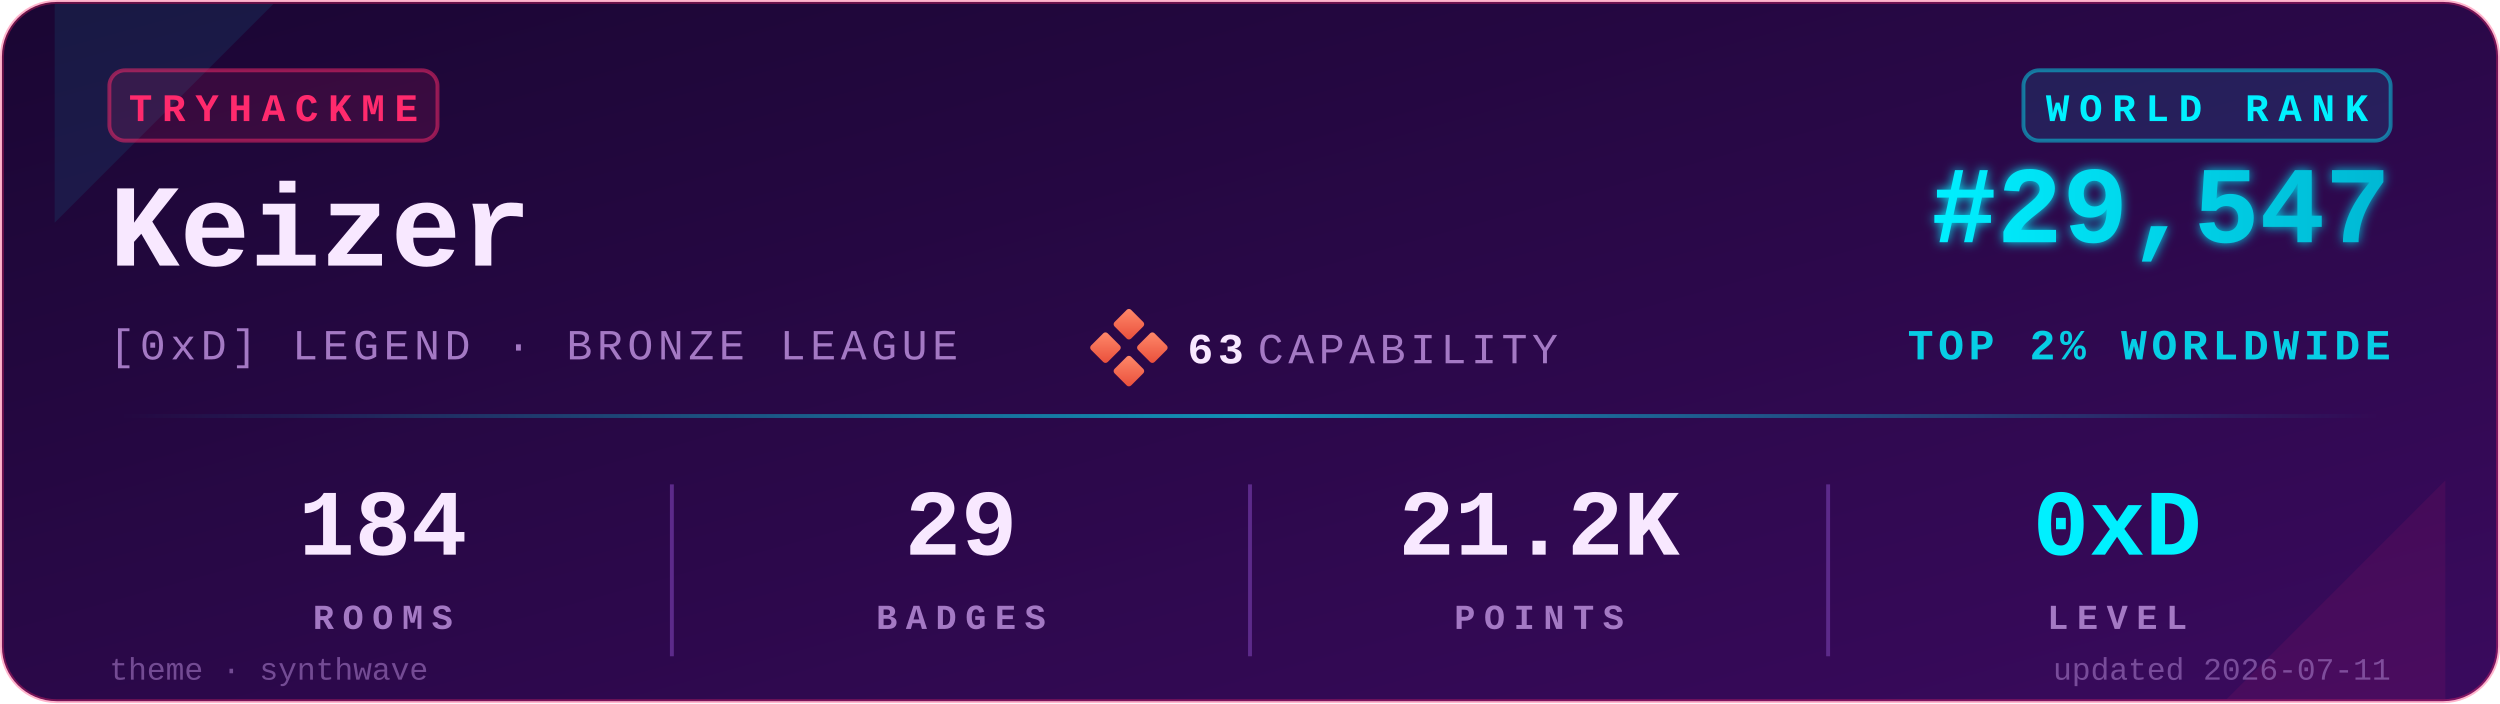
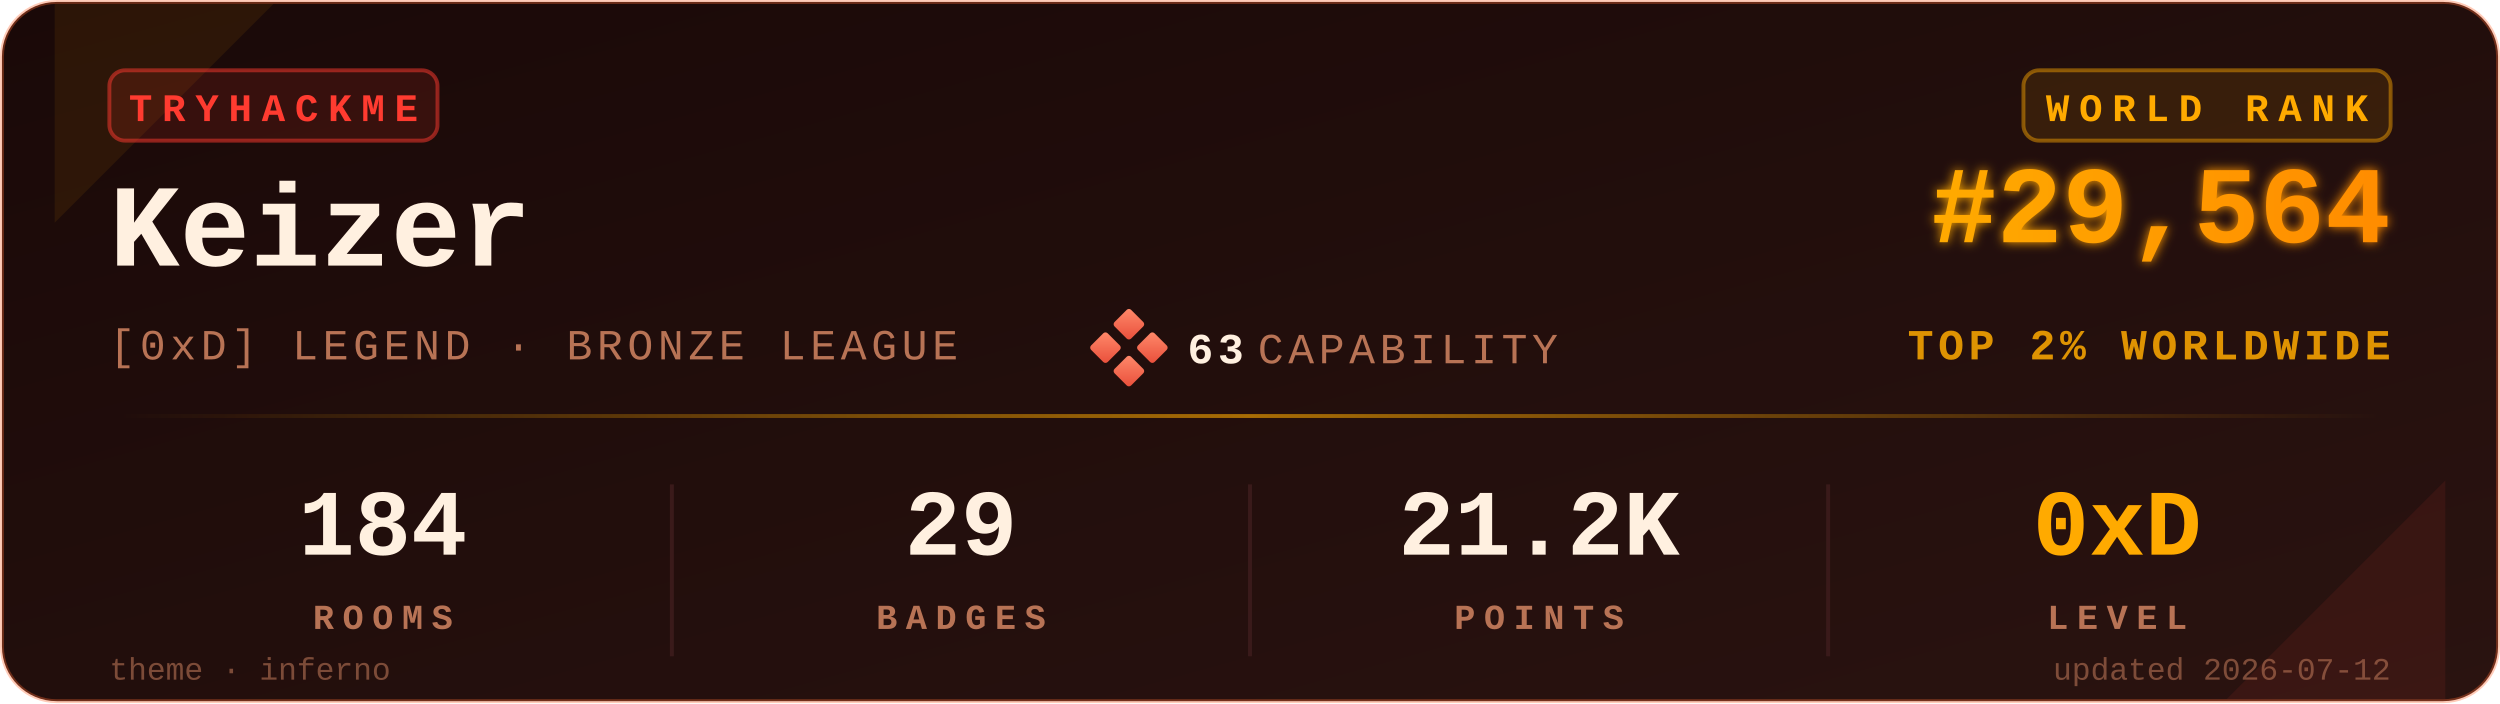
<svg xmlns="http://www.w3.org/2000/svg" viewBox="0 0 640 180" width="640" height="180" role="img" aria-label="TryHackMe stats for Keizer">
  <defs>
    <linearGradient id="bgGrad" x1="0" y1="0" x2="1" y2="1">
-       <stop offset="0%" stop-color="#1a0633" />
-       <stop offset="100%" stop-color="#3a0a5e" />
+       <stop offset="0%" stop-color="#1a0908" />
+       <stop offset="100%" stop-color="#2a1310" />
    </linearGradient>
    <linearGradient id="rankGrad" x1="0" y1="0" x2="1" y2="0">
-       <stop offset="0%" stop-color="#00F0FF" />
-       <stop offset="100%" stop-color="#00B8D4" />
+       <stop offset="0%" stop-color="#FFAA00" />
+       <stop offset="100%" stop-color="#FF8C00" />
    </linearGradient>
    <linearGradient id="accentGrad" x1="0" y1="0" x2="1" y2="0">
-       <stop offset="0%" stop-color="#00F0FF" stop-opacity="0" />
-       <stop offset="50%" stop-color="#00F0FF" stop-opacity="0.6" />
-       <stop offset="100%" stop-color="#00F0FF" stop-opacity="0" />
+       <stop offset="0%" stop-color="#FFAA00" stop-opacity="0" />
+       <stop offset="50%" stop-color="#FFAA00" stop-opacity="0.6" />
+       <stop offset="100%" stop-color="#FFAA00" stop-opacity="0" />
    </linearGradient>
    <linearGradient id="capGrad" x1="0" y1="0" x2="1" y2="1">
      <stop offset="0%" stop-color="#ff8a6b" />
      <stop offset="100%" stop-color="#e94e3a" />
    </linearGradient>
    <filter id="glow" x="-20%" y="-20%" width="140%" height="140%">
      <feGaussianBlur stdDeviation="1.4" result="b" />
      <feMerge>
        <feMergeNode in="b" />
        <feMergeNode in="SourceGraphic" />
      </feMerge>
    </filter>
  </defs>
-   <rect x="0.5" y="0.5" width="639" height="179" rx="14" ry="14" fill="url(#bgGrad)" stroke="#FF2A6D" stroke-opacity="0.35" stroke-width="1" />
-   <path d="M 14,1 L 70,1 L 14,57 Z" fill="#00F0FF" opacity="0.08" />
-   <path d="M 626,179 L 570,179 L 626,123 Z" fill="#FF2A6D" opacity="0.08" />
+   <rect x="0.5" y="0.5" width="639" height="179" rx="14" ry="14" fill="url(#bgGrad)" stroke="#FF6B35" stroke-opacity="0.35" stroke-width="1" />
+   <path d="M 14,1 L 70,1 L 14,57 Z" fill="#FFAA00" opacity="0.08" />
+   <path d="M 626,179 L 570,179 L 626,123 Z" fill="#FF3B30" opacity="0.08" />
  <g transform="translate(28,18)">
-     <rect x="0" y="0" width="84" height="18" rx="4" ry="4" fill="#FF2A6D" fill-opacity="0.12" stroke="#FF2A6D" stroke-opacity="0.5" />
-     <text x="42" y="13" fill="#FF2A6D" font-family="ui-monospace,'SF Mono','Menlo','Cascadia Code','Consolas','Liberation Mono',monospace" font-size="10" font-weight="700" letter-spacing="2.5" text-anchor="middle">TRYHACKME</text>
+     <rect x="0" y="0" width="84" height="18" rx="4" ry="4" fill="#FF3B30" fill-opacity="0.12" stroke="#FF3B30" stroke-opacity="0.5" />
+     <text x="42" y="13" fill="#FF3B30" font-family="ui-monospace,'SF Mono','Menlo','Cascadia Code','Consolas','Liberation Mono',monospace" font-size="10" font-weight="700" letter-spacing="2.5" text-anchor="middle">TRYHACKME</text>
  </g>
-   <text x="28" y="68" fill="#F8E8FF" font-family="ui-monospace,'SF Mono','Menlo','Cascadia Code','Consolas','Liberation Mono',monospace" font-size="30" font-weight="700">Keizer</text>
-   <text x="28" y="92" fill="#A479C4" font-family="ui-monospace,'SF Mono','Menlo','Cascadia Code','Consolas','Liberation Mono',monospace" font-size="11" font-weight="500" letter-spacing="1.2">[0xD] LEGEND · BRONZE LEAGUE</text>
+   <text x="28" y="68" fill="#FFF0E0" font-family="ui-monospace,'SF Mono','Menlo','Cascadia Code','Consolas','Liberation Mono',monospace" font-size="30" font-weight="700">Keizer</text>
+   <text x="28" y="92" fill="#B87355" font-family="ui-monospace,'SF Mono','Menlo','Cascadia Code','Consolas','Liberation Mono',monospace" font-size="11" font-weight="500" letter-spacing="1.2">[0xD] LEGEND · BRONZE LEAGUE</text>
  <g transform="translate(280,80)">
    <rect x="6" y="0" width="6" height="6" rx="0.8" fill="url(#capGrad)" transform="rotate(45 9 3)" />
    <rect x="0" y="6" width="6" height="6" rx="0.8" fill="url(#capGrad)" transform="rotate(45 3 9)" />
    <rect x="12" y="6" width="6" height="6" rx="0.8" fill="url(#capGrad)" transform="rotate(45 15 9)" />
    <rect x="6" y="12" width="6" height="6" rx="0.8" fill="url(#capGrad)" transform="rotate(45 9 15)" />
-     <text x="24" y="13" fill="#F8E8FF" font-family="ui-monospace,'SF Mono','Menlo','Cascadia Code','Consolas','Liberation Mono',monospace" font-size="11" font-weight="700" letter-spacing="1.2">63</text>
-     <text x="42" y="13" fill="#A479C4" font-family="ui-monospace,'SF Mono','Menlo','Cascadia Code','Consolas','Liberation Mono',monospace" font-size="11" font-weight="500" letter-spacing="1.2">CAPABILITY</text>
+     <text x="24" y="13" fill="#FFF0E0" font-family="ui-monospace,'SF Mono','Menlo','Cascadia Code','Consolas','Liberation Mono',monospace" font-size="11" font-weight="700" letter-spacing="1.2">63</text>
+     <text x="42" y="13" fill="#B87355" font-family="ui-monospace,'SF Mono','Menlo','Cascadia Code','Consolas','Liberation Mono',monospace" font-size="11" font-weight="500" letter-spacing="1.2">CAPABILITY</text>
  </g>
  <g transform="translate(612,18)">
-     <rect x="-94" y="0" width="94" height="18" rx="4" ry="4" fill="#00F0FF" fill-opacity="0.10" stroke="#00F0FF" stroke-opacity="0.45" />
-     <text x="-47" y="13" fill="#00F0FF" font-family="ui-monospace,'SF Mono','Menlo','Cascadia Code','Consolas','Liberation Mono',monospace" font-size="10" font-weight="700" letter-spacing="2.5" text-anchor="middle">WORLD RANK</text>
+     <rect x="-94" y="0" width="94" height="18" rx="4" ry="4" fill="#FFAA00" fill-opacity="0.10" stroke="#FFAA00" stroke-opacity="0.45" />
+     <text x="-47" y="13" fill="#FFAA00" font-family="ui-monospace,'SF Mono','Menlo','Cascadia Code','Consolas','Liberation Mono',monospace" font-size="10" font-weight="700" letter-spacing="2.5" text-anchor="middle">WORLD RANK</text>
  </g>
-   <text x="612" y="62" fill="url(#rankGrad)" font-family="ui-monospace,'SF Mono','Menlo','Cascadia Code','Consolas','Liberation Mono',monospace" font-size="28" font-weight="700" text-anchor="end" filter="url(#glow)">#29,547</text>
-   <text x="612" y="92" fill="#00F0FF" fill-opacity="0.85" font-family="ui-monospace,'SF Mono','Menlo','Cascadia Code','Consolas','Liberation Mono',monospace" font-size="11" font-weight="600" letter-spacing="1.2" text-anchor="end">TOP 2% WORLDWIDE</text>
+   <text x="612" y="62" fill="url(#rankGrad)" font-family="ui-monospace,'SF Mono','Menlo','Cascadia Code','Consolas','Liberation Mono',monospace" font-size="28" font-weight="700" text-anchor="end" filter="url(#glow)">#29,564</text>
+   <text x="612" y="92" fill="#FFAA00" fill-opacity="0.85" font-family="ui-monospace,'SF Mono','Menlo','Cascadia Code','Consolas','Liberation Mono',monospace" font-size="11" font-weight="600" letter-spacing="1.2" text-anchor="end">TOP 2% WORLDWIDE</text>
  <rect x="28" y="106" width="584" height="1" fill="url(#accentGrad)" />
  <g font-family="ui-monospace,'SF Mono','Menlo','Cascadia Code','Consolas','Liberation Mono',monospace" text-anchor="middle">
-     <text x="98" y="142" fill="#F8E8FF" font-size="24" font-weight="700">184</text>
-     <text x="98" y="161" fill="#A479C4" font-size="9" font-weight="600" letter-spacing="2.2">ROOMS</text>
-     <text x="246" y="142" fill="#F8E8FF" font-size="24" font-weight="700">29</text>
-     <text x="246" y="161" fill="#A479C4" font-size="9" font-weight="600" letter-spacing="2.2">BADGES</text>
-     <text x="394" y="142" fill="#F8E8FF" font-size="24" font-weight="700">21.2K</text>
-     <text x="394" y="161" fill="#A479C4" font-size="9" font-weight="600" letter-spacing="2.2">POINTS</text>
-     <text x="542" y="142" fill="#00F0FF" font-size="24" font-weight="700">0xD</text>
-     <text x="542" y="161" fill="#A479C4" font-size="9" font-weight="600" letter-spacing="2.2">LEVEL</text>
+     <text x="98" y="142" fill="#FFF0E0" font-size="24" font-weight="700">184</text>
+     <text x="98" y="161" fill="#B87355" font-size="9" font-weight="600" letter-spacing="2.2">ROOMS</text>
+     <text x="246" y="142" fill="#FFF0E0" font-size="24" font-weight="700">29</text>
+     <text x="246" y="161" fill="#B87355" font-size="9" font-weight="600" letter-spacing="2.2">BADGES</text>
+     <text x="394" y="142" fill="#FFF0E0" font-size="24" font-weight="700">21.2K</text>
+     <text x="394" y="161" fill="#B87355" font-size="9" font-weight="600" letter-spacing="2.2">POINTS</text>
+     <text x="542" y="142" fill="#FFAA00" font-size="24" font-weight="700">0xD</text>
+     <text x="542" y="161" fill="#B87355" font-size="9" font-weight="600" letter-spacing="2.2">LEVEL</text>
  </g>
-   <line x1="172" y1="124" x2="172" y2="168" stroke="#5C2A8A" stroke-width="1" />
-   <line x1="320" y1="124" x2="320" y2="168" stroke="#5C2A8A" stroke-width="1" />
-   <line x1="468" y1="124" x2="468" y2="168" stroke="#5C2A8A" stroke-width="1" />
-   <text x="28" y="174" fill="#A479C4" fill-opacity="0.6" font-family="ui-monospace,'SF Mono','Menlo','Cascadia Code','Consolas','Liberation Mono',monospace" font-size="8" font-weight="500">theme · synthwave</text>
-   <text x="612" y="174" fill="#A479C4" fill-opacity="0.6" font-family="ui-monospace,'SF Mono','Menlo','Cascadia Code','Consolas','Liberation Mono',monospace" font-size="8" font-weight="500" text-anchor="end">updated 2026-07-11</text>
+   <line x1="172" y1="124" x2="172" y2="168" stroke="#3a1a1a" stroke-width="1" />
+   <line x1="320" y1="124" x2="320" y2="168" stroke="#3a1a1a" stroke-width="1" />
+   <line x1="468" y1="124" x2="468" y2="168" stroke="#3a1a1a" stroke-width="1" />
+   <text x="28" y="174" fill="#B87355" fill-opacity="0.6" font-family="ui-monospace,'SF Mono','Menlo','Cascadia Code','Consolas','Liberation Mono',monospace" font-size="8" font-weight="500">theme · inferno</text>
+   <text x="612" y="174" fill="#B87355" fill-opacity="0.6" font-family="ui-monospace,'SF Mono','Menlo','Cascadia Code','Consolas','Liberation Mono',monospace" font-size="8" font-weight="500" text-anchor="end">updated 2026-07-12</text>
</svg>
